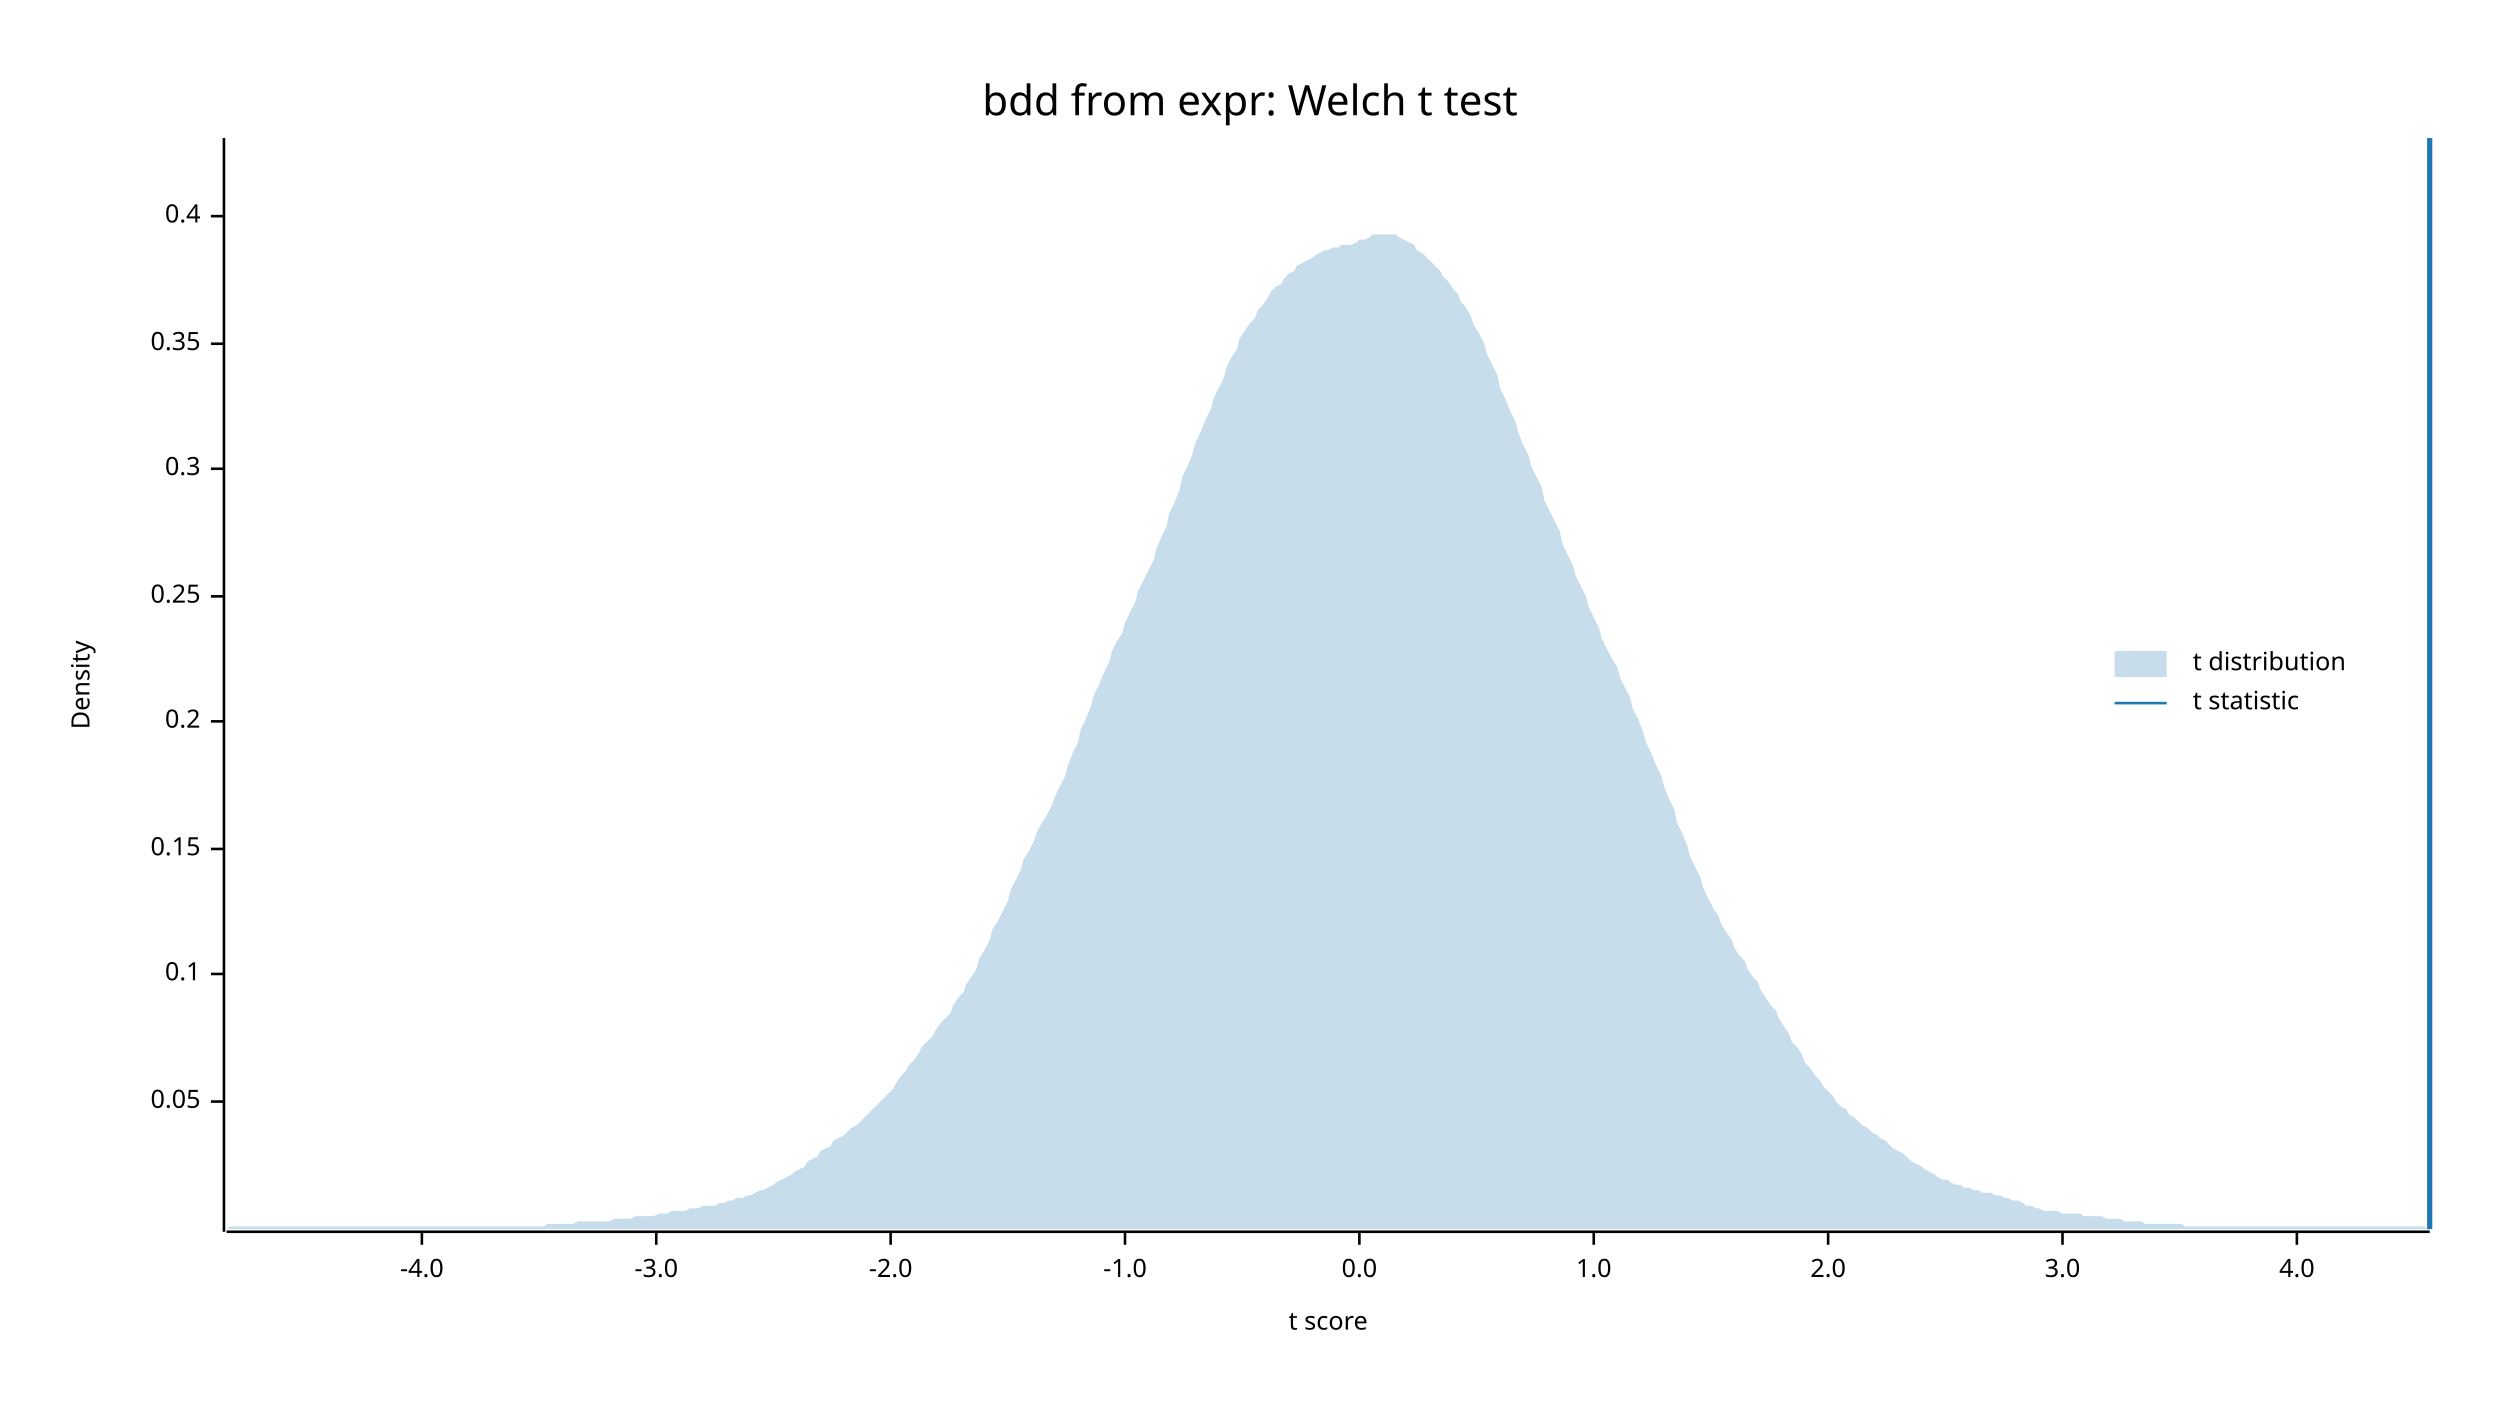
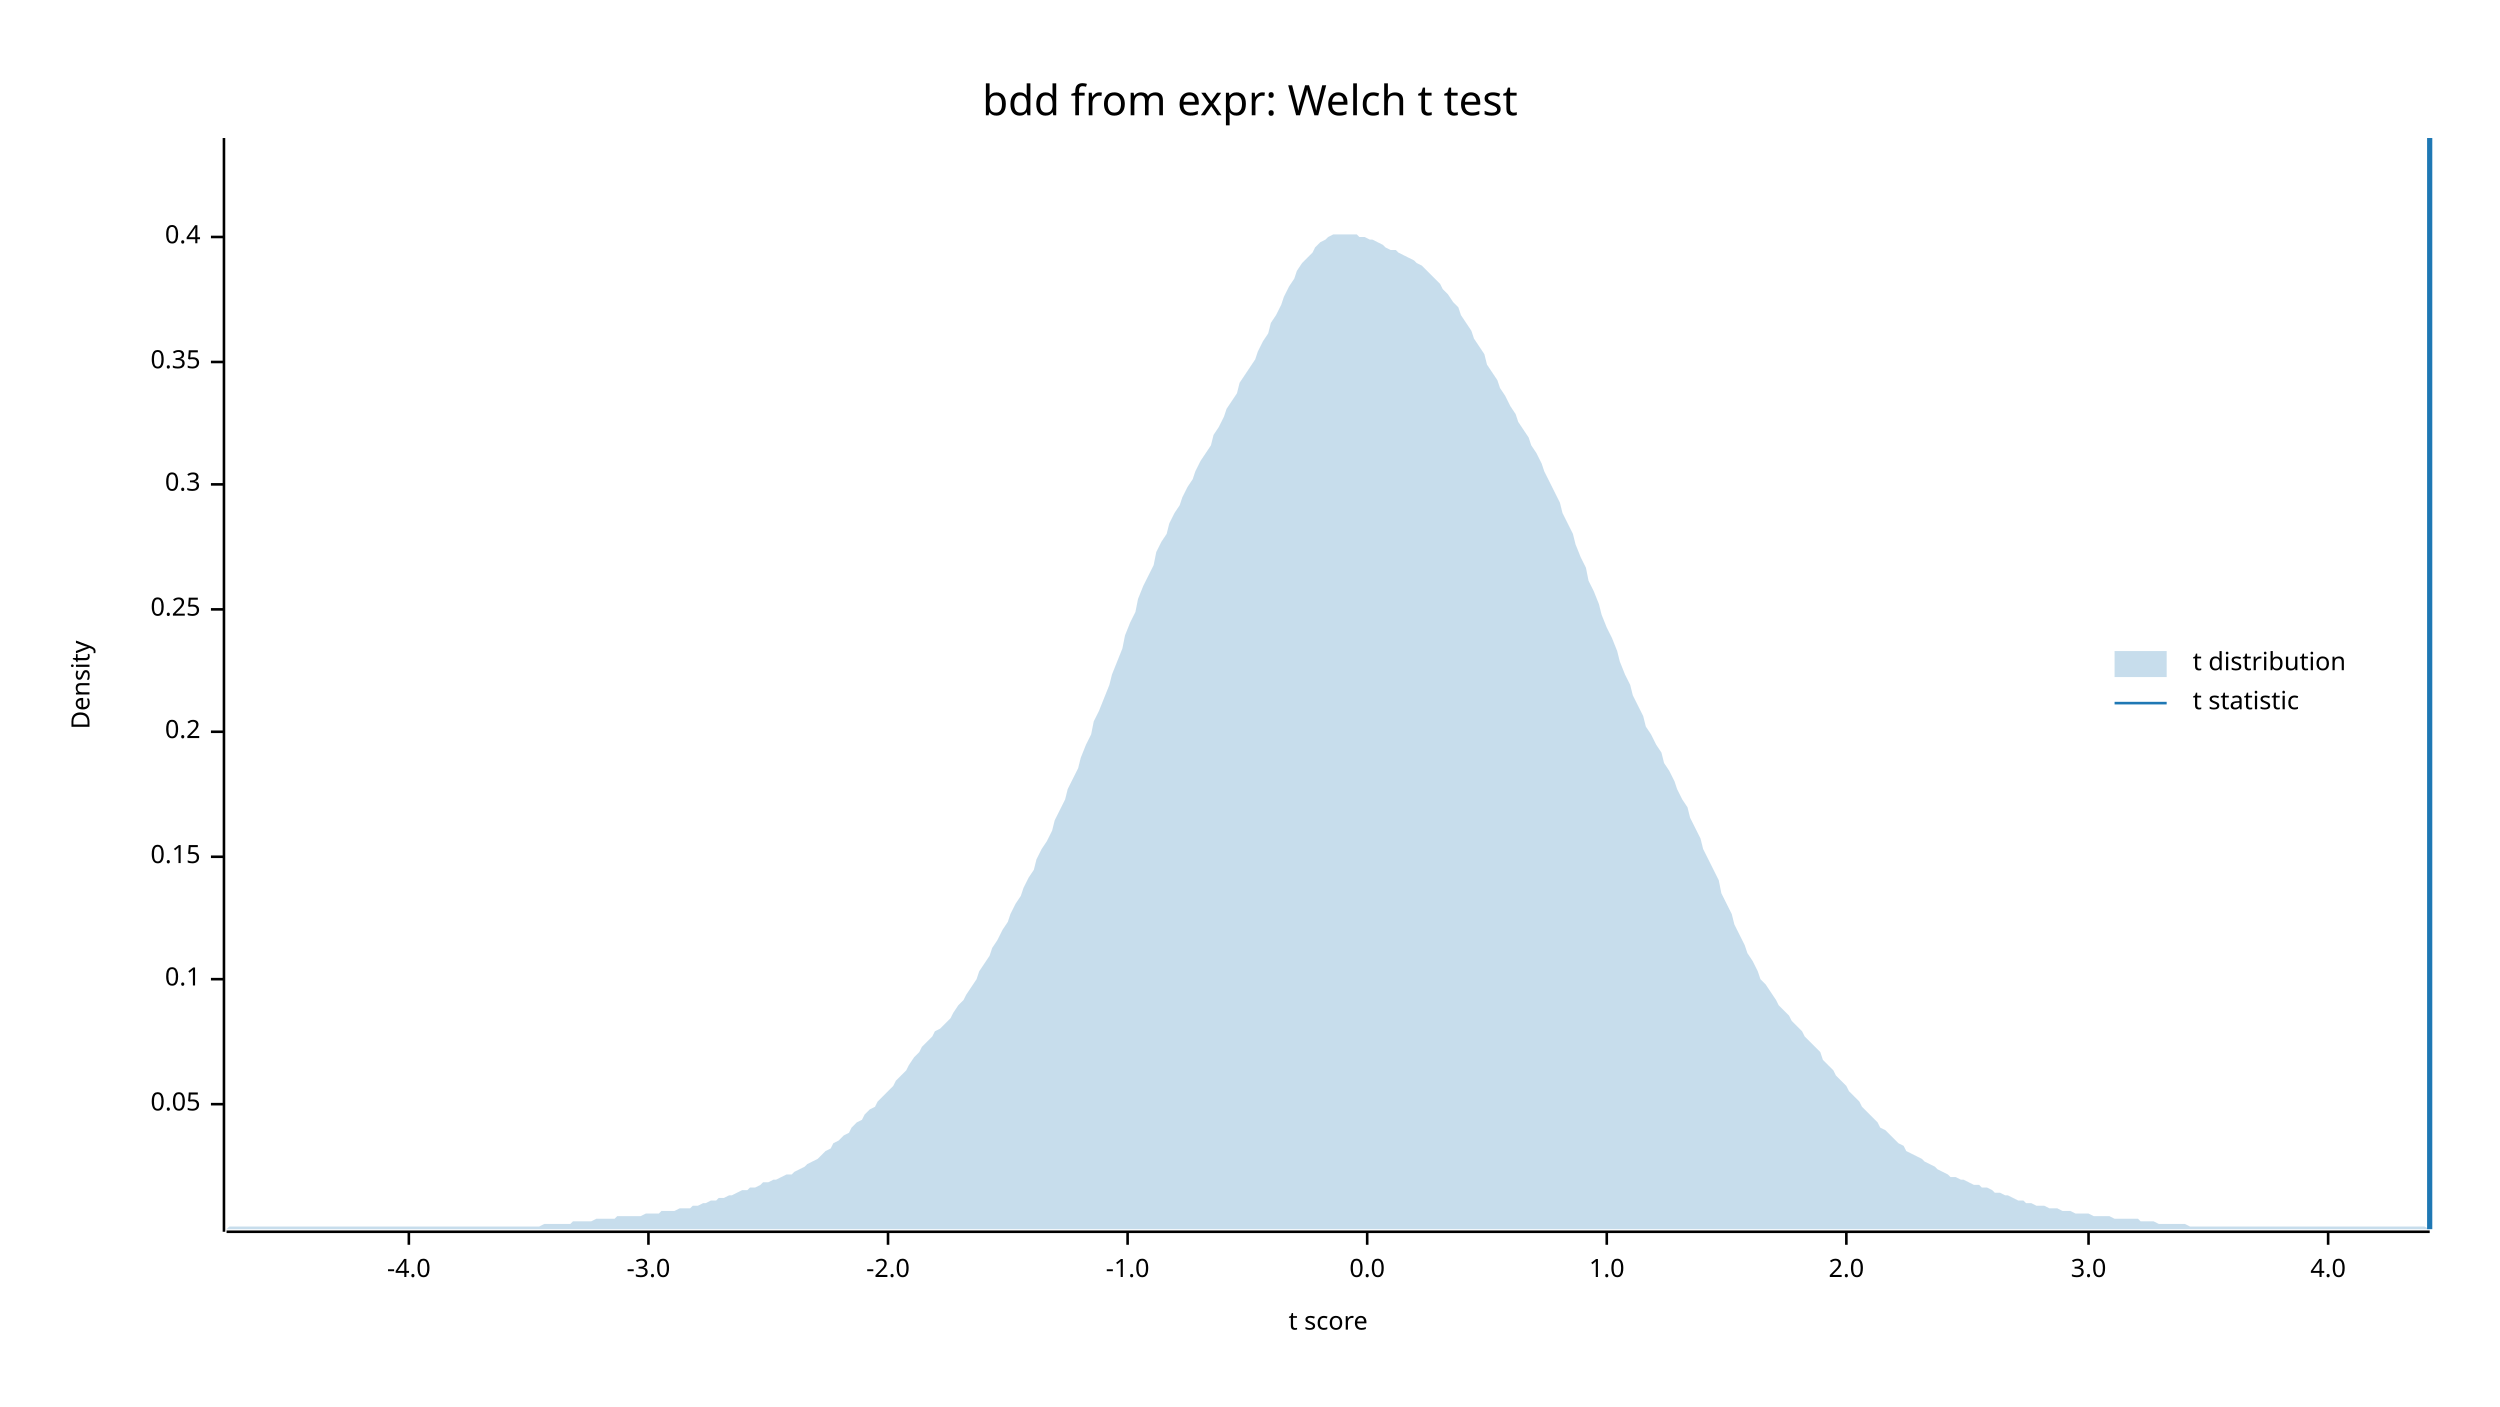
<svg xmlns="http://www.w3.org/2000/svg" width="960" height="540" viewBox="0 0 960 540">
  <text x="480" y="32" dy="0.76em" text-anchor="middle" font-family="sans-serif" font-size="16.129" opacity="1" fill="#000000">
bdd from expr: Welch t test
</text>
  <text x="27" y="263" dy="0.76em" text-anchor="middle" font-family="sans-serif" font-size="9.677" opacity="1" fill="#000000" transform="rotate(270, 27, 263)">
Density
</text>
  <text x="510" y="513" dy="-0.5ex" text-anchor="middle" font-family="sans-serif" font-size="9.677" opacity="1" fill="#000000">
t score
</text>
  <polyline fill="none" opacity="1" stroke="#000000" stroke-width="1" points="86,53 86,473 " />
-   <text x="77" y="423" dy="0.5ex" text-anchor="end" font-family="sans-serif" font-size="9.677" opacity="1" fill="#000000">
+   <text x="77" y="424" dy="0.5ex" text-anchor="end" font-family="sans-serif" font-size="9.677" opacity="1" fill="#000000">
0.05
</text>
-   <polyline fill="none" opacity="1" stroke="#000000" stroke-width="1" points="81,423 86,423 " />
-   <text x="77" y="374" dy="0.5ex" text-anchor="end" font-family="sans-serif" font-size="9.677" opacity="1" fill="#000000">
+   <polyline fill="none" opacity="1" stroke="#000000" stroke-width="1" points="81,424 86,424 " />
+   <text x="77" y="376" dy="0.5ex" text-anchor="end" font-family="sans-serif" font-size="9.677" opacity="1" fill="#000000">
0.1
</text>
-   <polyline fill="none" opacity="1" stroke="#000000" stroke-width="1" points="81,374 86,374 " />
-   <text x="77" y="326" dy="0.5ex" text-anchor="end" font-family="sans-serif" font-size="9.677" opacity="1" fill="#000000">
+   <polyline fill="none" opacity="1" stroke="#000000" stroke-width="1" points="81,376 86,376 " />
+   <text x="77" y="329" dy="0.5ex" text-anchor="end" font-family="sans-serif" font-size="9.677" opacity="1" fill="#000000">
0.15
</text>
-   <polyline fill="none" opacity="1" stroke="#000000" stroke-width="1" points="81,326 86,326 " />
-   <text x="77" y="277" dy="0.5ex" text-anchor="end" font-family="sans-serif" font-size="9.677" opacity="1" fill="#000000">
+   <polyline fill="none" opacity="1" stroke="#000000" stroke-width="1" points="81,329 86,329 " />
+   <text x="77" y="281" dy="0.5ex" text-anchor="end" font-family="sans-serif" font-size="9.677" opacity="1" fill="#000000">
0.2
</text>
-   <polyline fill="none" opacity="1" stroke="#000000" stroke-width="1" points="81,277 86,277 " />
-   <text x="77" y="229" dy="0.5ex" text-anchor="end" font-family="sans-serif" font-size="9.677" opacity="1" fill="#000000">
+   <polyline fill="none" opacity="1" stroke="#000000" stroke-width="1" points="81,281 86,281 " />
+   <text x="77" y="234" dy="0.5ex" text-anchor="end" font-family="sans-serif" font-size="9.677" opacity="1" fill="#000000">
0.25
</text>
-   <polyline fill="none" opacity="1" stroke="#000000" stroke-width="1" points="81,229 86,229 " />
-   <text x="77" y="180" dy="0.5ex" text-anchor="end" font-family="sans-serif" font-size="9.677" opacity="1" fill="#000000">
+   <polyline fill="none" opacity="1" stroke="#000000" stroke-width="1" points="81,234 86,234 " />
+   <text x="77" y="186" dy="0.5ex" text-anchor="end" font-family="sans-serif" font-size="9.677" opacity="1" fill="#000000">
0.3
</text>
-   <polyline fill="none" opacity="1" stroke="#000000" stroke-width="1" points="81,180 86,180 " />
-   <text x="77" y="132" dy="0.5ex" text-anchor="end" font-family="sans-serif" font-size="9.677" opacity="1" fill="#000000">
+   <polyline fill="none" opacity="1" stroke="#000000" stroke-width="1" points="81,186 86,186 " />
+   <text x="77" y="139" dy="0.5ex" text-anchor="end" font-family="sans-serif" font-size="9.677" opacity="1" fill="#000000">
0.35
</text>
-   <polyline fill="none" opacity="1" stroke="#000000" stroke-width="1" points="81,132 86,132 " />
-   <text x="77" y="83" dy="0.5ex" text-anchor="end" font-family="sans-serif" font-size="9.677" opacity="1" fill="#000000">
+   <polyline fill="none" opacity="1" stroke="#000000" stroke-width="1" points="81,139 86,139 " />
+   <text x="77" y="91" dy="0.5ex" text-anchor="end" font-family="sans-serif" font-size="9.677" opacity="1" fill="#000000">
0.4
</text>
-   <polyline fill="none" opacity="1" stroke="#000000" stroke-width="1" points="81,83 86,83 " />
+   <polyline fill="none" opacity="1" stroke="#000000" stroke-width="1" points="81,91 86,91 " />
  <polyline fill="none" opacity="1" stroke="#000000" stroke-width="1" points="87,473 933,473 " />
-   <text x="162" y="483" dy="0.76em" text-anchor="middle" font-family="sans-serif" font-size="9.677" opacity="1" fill="#000000">
+   <text x="157" y="483" dy="0.76em" text-anchor="middle" font-family="sans-serif" font-size="9.677" opacity="1" fill="#000000">
-4.0
</text>
-   <polyline fill="none" opacity="1" stroke="#000000" stroke-width="1" points="162,473 162,478 " />
-   <text x="252" y="483" dy="0.76em" text-anchor="middle" font-family="sans-serif" font-size="9.677" opacity="1" fill="#000000">
+   <polyline fill="none" opacity="1" stroke="#000000" stroke-width="1" points="157,473 157,478 " />
+   <text x="249" y="483" dy="0.76em" text-anchor="middle" font-family="sans-serif" font-size="9.677" opacity="1" fill="#000000">
-3.0
</text>
-   <polyline fill="none" opacity="1" stroke="#000000" stroke-width="1" points="252,473 252,478 " />
-   <text x="342" y="483" dy="0.76em" text-anchor="middle" font-family="sans-serif" font-size="9.677" opacity="1" fill="#000000">
+   <polyline fill="none" opacity="1" stroke="#000000" stroke-width="1" points="249,473 249,478 " />
+   <text x="341" y="483" dy="0.76em" text-anchor="middle" font-family="sans-serif" font-size="9.677" opacity="1" fill="#000000">
-2.0
</text>
-   <polyline fill="none" opacity="1" stroke="#000000" stroke-width="1" points="342,473 342,478 " />
-   <text x="432" y="483" dy="0.76em" text-anchor="middle" font-family="sans-serif" font-size="9.677" opacity="1" fill="#000000">
+   <polyline fill="none" opacity="1" stroke="#000000" stroke-width="1" points="341,473 341,478 " />
+   <text x="433" y="483" dy="0.76em" text-anchor="middle" font-family="sans-serif" font-size="9.677" opacity="1" fill="#000000">
-1.0
</text>
-   <polyline fill="none" opacity="1" stroke="#000000" stroke-width="1" points="432,473 432,478 " />
-   <text x="522" y="483" dy="0.76em" text-anchor="middle" font-family="sans-serif" font-size="9.677" opacity="1" fill="#000000">
+   <polyline fill="none" opacity="1" stroke="#000000" stroke-width="1" points="433,473 433,478 " />
+   <text x="525" y="483" dy="0.76em" text-anchor="middle" font-family="sans-serif" font-size="9.677" opacity="1" fill="#000000">
0.0
</text>
-   <polyline fill="none" opacity="1" stroke="#000000" stroke-width="1" points="522,473 522,478 " />
-   <text x="612" y="483" dy="0.76em" text-anchor="middle" font-family="sans-serif" font-size="9.677" opacity="1" fill="#000000">
+   <polyline fill="none" opacity="1" stroke="#000000" stroke-width="1" points="525,473 525,478 " />
+   <text x="617" y="483" dy="0.76em" text-anchor="middle" font-family="sans-serif" font-size="9.677" opacity="1" fill="#000000">
1.0
</text>
-   <polyline fill="none" opacity="1" stroke="#000000" stroke-width="1" points="612,473 612,478 " />
-   <text x="702" y="483" dy="0.76em" text-anchor="middle" font-family="sans-serif" font-size="9.677" opacity="1" fill="#000000">
+   <polyline fill="none" opacity="1" stroke="#000000" stroke-width="1" points="617,473 617,478 " />
+   <text x="709" y="483" dy="0.76em" text-anchor="middle" font-family="sans-serif" font-size="9.677" opacity="1" fill="#000000">
2.0
</text>
-   <polyline fill="none" opacity="1" stroke="#000000" stroke-width="1" points="702,473 702,478 " />
-   <text x="792" y="483" dy="0.76em" text-anchor="middle" font-family="sans-serif" font-size="9.677" opacity="1" fill="#000000">
+   <polyline fill="none" opacity="1" stroke="#000000" stroke-width="1" points="709,473 709,478 " />
+   <text x="802" y="483" dy="0.76em" text-anchor="middle" font-family="sans-serif" font-size="9.677" opacity="1" fill="#000000">
3.0
</text>
-   <polyline fill="none" opacity="1" stroke="#000000" stroke-width="1" points="792,473 792,478 " />
-   <text x="882" y="483" dy="0.76em" text-anchor="middle" font-family="sans-serif" font-size="9.677" opacity="1" fill="#000000">
+   <polyline fill="none" opacity="1" stroke="#000000" stroke-width="1" points="802,473 802,478 " />
+   <text x="894" y="483" dy="0.76em" text-anchor="middle" font-family="sans-serif" font-size="9.677" opacity="1" fill="#000000">
4.0
</text>
-   <polyline fill="none" opacity="1" stroke="#000000" stroke-width="1" points="882,473 882,478 " />
-   <polygon opacity="0.25" fill="#1F78B4" points="87,472 88,471 90,471 92,471 93,471 95,471 97,471 98,471 100,471 102,471 103,471 105,471 107,471 109,471 110,471 112,471 114,471 115,471 117,471 119,471 120,471 122,471 124,471 125,471 127,471 129,471 131,471 132,471 134,471 136,471 137,471 139,471 141,471 142,471 144,471 146,471 148,471 149,471 151,471 153,471 154,471 156,471 158,471 159,471 161,471 163,471 164,471 166,471 168,471 170,471 171,471 173,471 175,471 176,471 178,471 180,471 181,471 183,471 185,471 187,471 188,471 190,471 192,471 193,471 195,471 197,471 198,471 200,471 202,471 203,471 205,471 207,471 209,471 210,470 212,470 214,470 215,470 217,470 219,470 220,470 222,469 224,469 226,469 227,469 229,469 231,469 232,469 234,469 236,468 237,468 239,468 241,468 242,468 244,467 246,467 248,467 249,467 251,467 253,466 254,466 256,466 258,465 259,465 261,465 263,465 265,464 266,464 268,464 270,463 271,463 273,463 275,463 276,462 278,462 280,461 281,461 283,460 285,460 287,459 288,459 290,458 292,457 293,457 295,456 297,455 298,454 300,453 302,452 304,451 305,450 307,449 309,448 310,446 312,445 314,444 315,442 317,441 319,440 320,438 322,437 324,436 326,434 327,433 329,432 331,430 332,429 334,427 336,425 337,424 339,422 341,420 343,418 344,416 346,413 348,411 349,409 351,407 353,404 354,402 356,400 358,398 359,396 361,393 363,391 365,389 366,386 368,383 370,381 371,378 373,375 375,372 376,368 378,365 380,361 381,357 383,354 385,350 387,346 388,342 390,338 392,334 393,330 395,327 397,323 398,320 400,316 402,313 404,309 405,306 407,302 409,298 410,294 412,289 414,285 415,280 417,276 419,271 420,267 422,263 424,258 426,254 427,250 429,246 431,243 432,239 434,235 436,231 437,227 439,223 441,219 443,215 444,211 446,206 448,202 449,197 451,193 453,188 454,183 456,179 458,174 459,170 461,166 463,161 465,157 466,153 468,149 470,145 471,141 473,137 475,134 476,130 478,127 480,124 482,122 483,119 485,117 487,114 488,112 490,110 492,109 493,107 495,105 497,104 498,102 500,101 502,100 504,99 505,98 507,97 509,96 510,96 512,95 514,95 515,94 517,94 519,94 521,93 522,92 524,92 526,91 527,90 529,90 531,90 532,90 534,90 536,90 537,91 539,92 541,93 543,94 544,96 546,97 548,99 549,100 551,102 553,104 554,106 556,108 558,111 560,113 561,116 563,118 565,122 566,125 568,128 570,132 571,136 573,140 575,144 576,149 578,153 580,158 582,162 583,166 585,171 587,175 588,179 590,183 592,187 593,192 595,196 597,200 599,204 600,209 602,213 604,217 605,221 607,225 609,229 610,233 612,237 614,241 615,245 617,249 619,253 621,256 622,260 624,264 626,268 627,272 629,276 631,281 632,285 634,289 636,294 638,298 639,302 641,307 643,311 644,316 646,320 648,325 649,329 651,333 653,337 654,341 656,345 658,349 660,352 661,355 663,358 665,361 666,364 668,367 670,369 671,372 673,375 675,377 676,380 678,383 680,386 682,388 683,391 685,394 687,397 688,400 690,402 692,405 693,408 695,410 697,413 699,415 700,417 702,419 704,421 705,423 707,425 709,426 710,428 712,429 714,431 715,432 717,433 719,435 721,436 722,437 724,438 726,440 727,441 729,442 731,443 732,444 734,446 736,447 738,448 739,449 741,450 743,451 744,452 746,453 748,453 749,454 751,455 753,455 754,456 756,456 758,457 760,457 761,458 763,458 765,458 766,459 768,459 770,460 771,460 773,461 775,461 777,462 778,463 780,463 782,464 783,464 785,465 787,465 788,465 790,465 792,466 793,466 795,466 797,466 799,466 800,467 802,467 804,467 805,467 807,467 809,468 810,468 812,468 814,468 816,469 817,469 819,469 821,469 822,469 824,470 826,470 827,470 829,470 831,470 832,470 834,470 836,470 838,470 839,471 841,471 843,471 844,471 846,471 848,471 849,471 851,471 853,471 855,471 856,471 858,471 860,471 861,471 863,471 865,471 866,471 868,471 870,471 871,471 873,471 875,471 877,471 878,471 880,471 882,471 883,471 885,471 887,471 888,471 890,471 892,471 894,471 895,471 897,471 899,471 900,471 902,471 904,471 905,471 907,471 909,471 910,471 912,471 914,471 916,471 917,471 919,471 921,471 922,471 924,471 926,471 927,471 929,471 931,471 933,472 933,472 87,472 " />
+   <polyline fill="none" opacity="1" stroke="#000000" stroke-width="1" points="894,473 894,478 " />
+   <polygon opacity="0.25" fill="#1F78B4" points="87,472 88,471 90,471 92,471 93,471 95,471 97,471 98,471 100,471 102,471 103,471 105,471 107,471 109,471 110,471 112,471 114,471 115,471 117,471 119,471 120,471 122,471 124,471 125,471 127,471 129,471 131,471 132,471 134,471 136,471 137,471 139,471 141,471 142,471 144,471 146,471 148,471 149,471 151,471 153,471 154,471 156,471 158,471 159,471 161,471 163,471 164,471 166,471 168,471 170,471 171,471 173,471 175,471 176,471 178,471 180,471 181,471 183,471 185,471 187,471 188,471 190,471 192,471 193,471 195,471 197,471 198,471 200,471 202,471 203,471 205,471 207,471 209,470 210,470 212,470 214,470 215,470 217,470 219,470 220,469 222,469 224,469 226,469 227,469 229,468 231,468 232,468 234,468 236,468 237,467 239,467 241,467 242,467 244,467 246,467 248,466 249,466 251,466 253,466 254,465 256,465 258,465 259,465 261,464 263,464 265,464 266,463 268,463 270,462 271,462 273,461 275,461 276,460 278,460 280,459 281,459 283,458 285,457 287,457 288,456 290,456 292,455 293,454 295,454 297,453 298,453 300,452 302,451 304,451 305,450 307,449 309,448 310,447 312,446 314,445 315,444 317,442 319,441 320,439 322,438 324,436 326,435 327,433 329,431 331,430 332,428 334,426 336,425 337,423 339,421 341,419 343,417 344,415 346,413 348,411 349,409 351,406 353,404 354,402 356,400 358,398 359,396 361,395 363,393 365,391 366,389 368,386 370,384 371,382 373,379 375,376 376,373 378,370 380,367 381,364 383,361 385,357 387,354 388,351 390,347 392,344 393,341 395,337 397,334 398,330 400,326 402,323 404,319 405,315 407,311 409,307 410,303 412,299 414,295 415,291 417,286 419,282 420,277 422,273 424,268 426,263 427,259 429,254 431,249 432,244 434,239 436,235 437,230 439,225 441,221 443,217 444,212 446,208 448,205 449,201 451,197 453,194 454,191 456,187 458,184 459,181 461,177 463,174 465,171 466,167 468,164 470,160 471,157 473,154 475,151 476,147 478,144 480,141 482,138 483,135 485,131 487,128 488,124 490,121 492,117 493,114 495,110 497,107 498,104 500,101 502,99 504,97 505,95 507,93 509,92 510,91 512,90 514,90 515,90 517,90 519,90 521,90 522,91 524,91 526,92 527,92 529,93 531,94 532,95 534,96 536,96 537,97 539,98 541,99 543,100 544,101 546,102 548,104 549,105 551,107 553,109 554,111 556,113 558,116 560,118 561,121 563,124 565,127 566,130 568,133 570,136 571,140 573,143 575,146 576,149 578,152 580,156 582,159 583,162 585,165 587,168 588,171 590,174 592,178 593,181 595,185 597,189 599,193 600,197 602,201 604,205 605,209 607,214 609,218 610,223 612,227 614,232 615,236 617,241 619,245 621,250 622,254 624,259 626,263 627,267 629,271 631,275 632,279 634,282 636,286 638,289 639,293 641,296 643,300 644,303 646,307 648,310 649,314 651,318 653,322 654,326 656,330 658,334 660,338 661,343 663,347 665,351 666,355 668,359 670,363 671,366 673,369 675,373 676,376 678,378 680,381 682,384 683,386 685,388 687,390 688,392 690,394 692,396 693,398 695,400 697,402 699,404 700,407 702,409 704,411 705,413 707,415 709,417 710,419 712,421 714,423 715,425 717,427 719,429 721,431 722,433 724,434 726,436 727,437 729,439 731,440 732,442 734,443 736,444 738,445 739,446 741,447 743,448 744,449 746,450 748,451 749,452 751,452 753,453 754,453 756,454 758,455 760,455 761,456 763,456 765,457 766,458 768,458 770,459 771,459 773,460 775,461 777,461 778,462 780,462 782,463 783,463 785,463 787,464 788,464 790,464 792,465 793,465 795,465 797,466 799,466 800,466 802,466 804,467 805,467 807,467 809,467 810,467 812,468 814,468 816,468 817,468 819,468 821,468 822,469 824,469 826,469 827,469 829,470 831,470 832,470 834,470 836,470 838,470 839,470 841,471 843,471 844,471 846,471 848,471 849,471 851,471 853,471 855,471 856,471 858,471 860,471 861,471 863,471 865,471 866,471 868,471 870,471 871,471 873,471 875,471 877,471 878,471 880,471 882,471 883,471 885,471 887,471 888,471 890,471 892,471 894,471 895,471 897,471 899,471 900,471 902,471 904,471 905,471 907,471 909,471 910,471 912,471 914,471 916,471 917,471 919,471 921,471 922,471 924,471 926,471 927,471 929,471 931,471 933,472 933,472 87,472 " />
  <polyline fill="none" opacity="1" stroke="#1F78B4" stroke-width="2" points="933,472 933,53 " />
  <text x="842" y="250" dy="0.76em" text-anchor="start" font-family="sans-serif" font-size="9.677" opacity="1" fill="#000000">
t distribution
</text>
  <text x="842" y="265" dy="0.76em" text-anchor="start" font-family="sans-serif" font-size="9.677" opacity="1" fill="#000000">
t statistic
</text>
  <rect x="812" y="250" width="20" height="10" opacity="0.25" fill="#1F78B4" stroke="none" />
  <polyline fill="none" opacity="1" stroke="#1F78B4" stroke-width="1" points="812,270 832,270 " />
</svg>
